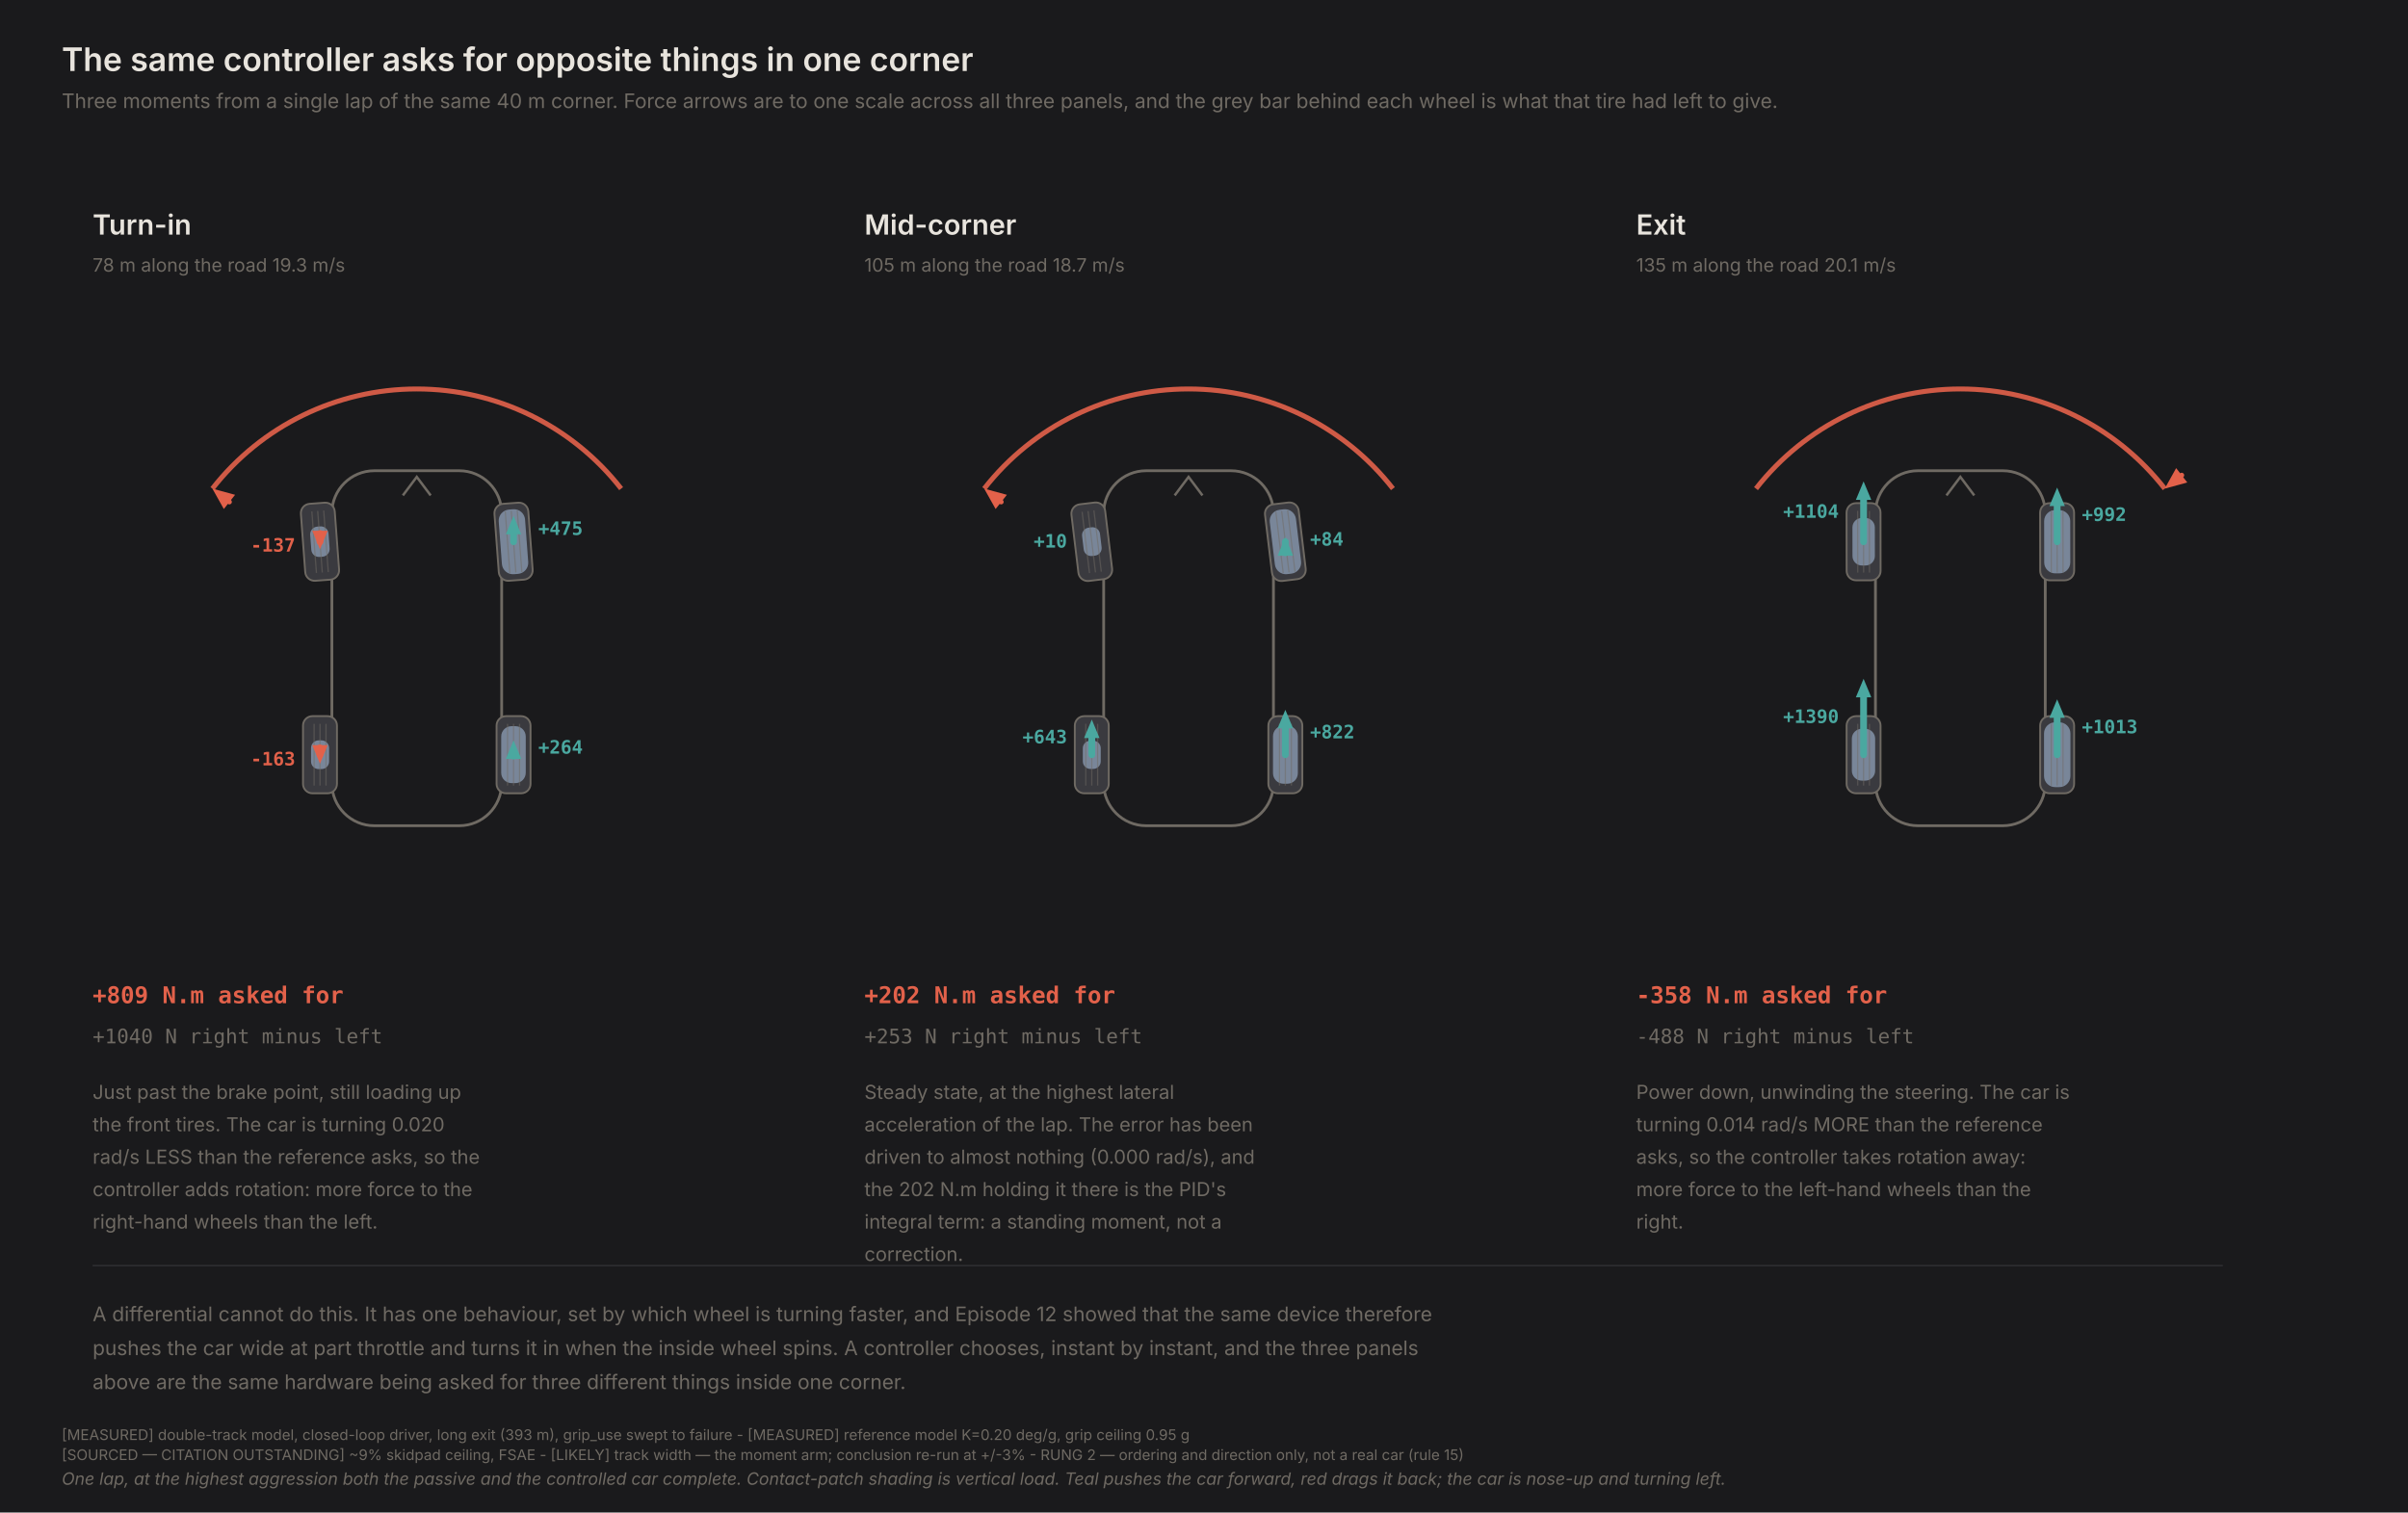
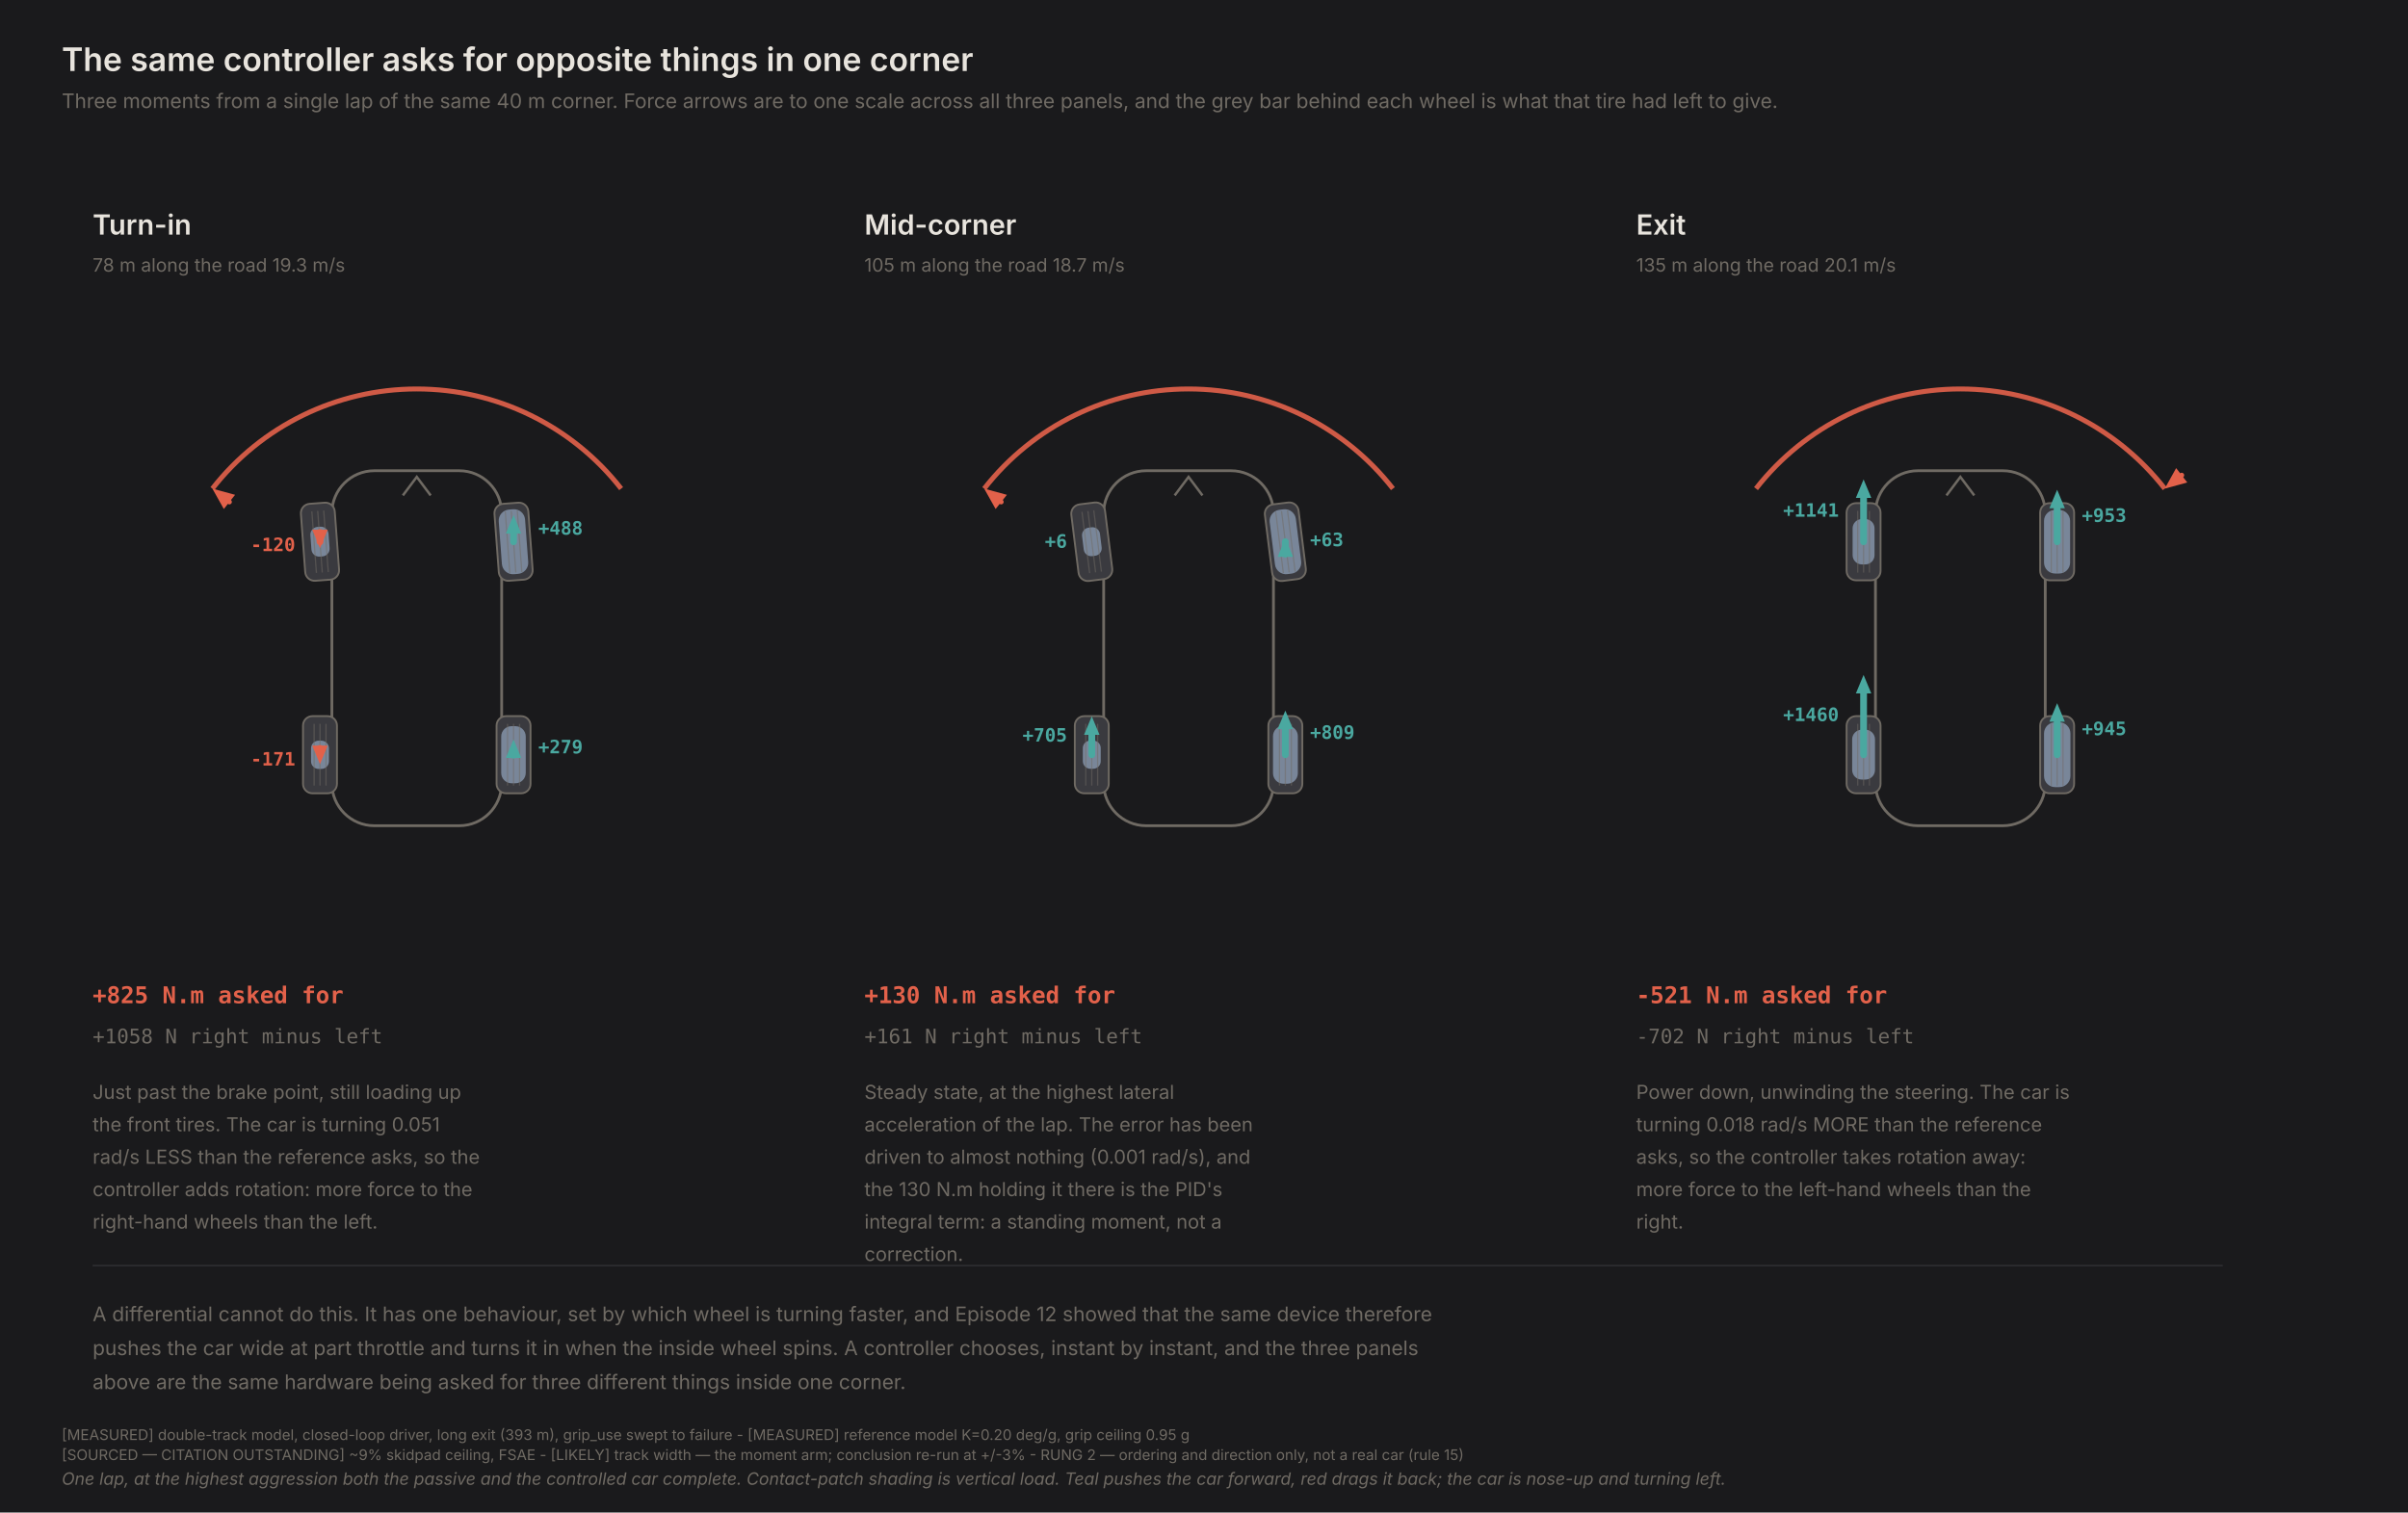
<svg xmlns="http://www.w3.org/2000/svg" width="1560" height="980" viewBox="0 0 1560 980" font-family="Inter, system-ui, sans-serif">
  <rect width="1560" height="980" fill="#1a1a1c" />
  <text x="40" y="46" fill="#e8e4dd" font-size="21" font-weight="600">The same controller asks for opposite things in one corner</text>
  <text x="40" y="70" fill="#6f6a63" font-size="13">Three moments from a single lap of the same 40 m corner. Force arrows are to one scale across all three panels, and the grey bar behind each wheel is what that tire had left to give.</text>
  <text x="60.0" y="152.0" fill="#e8e4dd" font-size="18" text-anchor="start" font-weight="600" font-style="normal">Turn-in</text>
  <text x="60.0" y="176.0" fill="#6f6a63" font-size="12" text-anchor="start" font-weight="normal" font-style="normal">78 m along the road   19.3 m/s</text>
  <g transform="rotate(0.000 270.0 420.0)">
    <rect x="215.0" y="305.0" width="110" height="230" rx="27.5" fill="none" stroke="#6f6a63" stroke-width="1.8" />
    <path d="M 261.0,321.0 L 270.0,309.0 L 279.0,321.0" fill="none" stroke="#6f6a63" stroke-width="1.6" />
-     <g transform="rotate(-4.26 207.3 351.0)">
+     <g transform="rotate(-4.24 207.3 351.0)">
      <rect x="196.3" y="326.0" width="22" height="50" rx="6.1" fill="#3a3a3f" stroke="#6f6a63" stroke-width="1.2" />
-       <rect x="201.3" y="341.1" width="11.9" height="19.7" rx="5.0" fill="#7f8ea3" opacity="0.9" />
+       <rect x="201.4" y="341.3" width="11.8" height="19.3" rx="5.0" fill="#7f8ea3" opacity="0.9" />
      <line x1="203.5" y1="331.0" x2="203.5" y2="371.0" stroke="#6f6a63" stroke-width="0.8" opacity="0.5" />
      <line x1="207.3" y1="331.0" x2="207.3" y2="371.0" stroke="#6f6a63" stroke-width="0.8" opacity="0.5" />
      <line x1="211.2" y1="331.0" x2="211.2" y2="371.0" stroke="#6f6a63" stroke-width="0.8" opacity="0.5" />
    </g>
-     <g transform="rotate(-4.26 332.7 351.0)">
+     <g transform="rotate(-4.24 332.7 351.0)">
      <rect x="321.7" y="326.0" width="22" height="50" rx="6.1" fill="#3a3a3f" stroke="#6f6a63" stroke-width="1.2" />
      <rect x="324.1" y="330.0" width="17.1" height="42.0" rx="7.2" fill="#7f8ea3" opacity="0.9" />
      <line x1="328.8" y1="331.0" x2="328.8" y2="371.0" stroke="#6f6a63" stroke-width="0.8" opacity="0.5" />
      <line x1="332.7" y1="331.0" x2="332.7" y2="371.0" stroke="#6f6a63" stroke-width="0.8" opacity="0.5" />
      <line x1="336.6" y1="331.0" x2="336.6" y2="371.0" stroke="#6f6a63" stroke-width="0.8" opacity="0.5" />
    </g>
    <g transform="rotate(0.00 207.3 489.0)">
      <rect x="196.3" y="464.0" width="22" height="50" rx="6.1" fill="#3a3a3f" stroke="#6f6a63" stroke-width="1.2" />
-       <rect x="201.5" y="479.7" width="11.7" height="18.6" rx="4.9" fill="#7f8ea3" opacity="0.9" />
+       <rect x="201.5" y="479.9" width="11.6" height="18.3" rx="4.9" fill="#7f8ea3" opacity="0.9" />
      <line x1="203.5" y1="469.0" x2="203.5" y2="509.0" stroke="#6f6a63" stroke-width="0.8" opacity="0.5" />
      <line x1="207.3" y1="469.0" x2="207.3" y2="509.0" stroke="#6f6a63" stroke-width="0.8" opacity="0.5" />
      <line x1="211.2" y1="469.0" x2="211.2" y2="509.0" stroke="#6f6a63" stroke-width="0.8" opacity="0.5" />
    </g>
    <g transform="rotate(0.00 332.7 489.0)">
      <rect x="321.7" y="464.0" width="22" height="50" rx="6.1" fill="#3a3a3f" stroke="#6f6a63" stroke-width="1.2" />
-       <rect x="324.7" y="470.5" width="15.9" height="36.9" rx="6.7" fill="#7f8ea3" opacity="0.9" />
+       <rect x="324.7" y="470.5" width="15.9" height="37.0" rx="6.7" fill="#7f8ea3" opacity="0.9" />
      <line x1="328.8" y1="469.0" x2="328.8" y2="509.0" stroke="#6f6a63" stroke-width="0.8" opacity="0.5" />
      <line x1="332.7" y1="469.0" x2="332.7" y2="509.0" stroke="#6f6a63" stroke-width="0.8" opacity="0.5" />
      <line x1="336.6" y1="469.0" x2="336.6" y2="509.0" stroke="#6f6a63" stroke-width="0.8" opacity="0.5" />
    </g>
  </g>
  <g opacity="1.0">
-     <line x1="207.3" y1="351.0" x2="207.3" y2="345.7" stroke="#e2614a" stroke-width="4.4" stroke-linecap="round" />
-     <polygon points="207.3,355.9 212.3,343.9 202.3,343.9" fill="#e2614a" />
-   </g>
-   <text x="191.3" y="357.4" fill="#e2614a" font-size="12" text-anchor="end" font-weight="600" font-style="normal" font-family="ui-monospace, SFMono-Regular, Menlo, monospace">-137</text>
-   <g opacity="1.0">
-     <line x1="332.7" y1="351.0" x2="332.7" y2="344.4" stroke="#4aa8a0" stroke-width="4.4" stroke-linecap="round" />
-     <polygon points="332.7,334.2 327.7,346.2 337.7,346.2" fill="#4aa8a0" />
-   </g>
-   <text x="348.7" y="346.6" fill="#4aa8a0" font-size="12" text-anchor="start" font-weight="600" font-style="normal" font-family="ui-monospace, SFMono-Regular, Menlo, monospace">+475</text>
-   <g opacity="1.0">
-     <line x1="207.3" y1="489.0" x2="207.3" y2="484.6" stroke="#e2614a" stroke-width="4.4" stroke-linecap="round" />
-     <polygon points="207.3,494.8 212.3,482.8 202.3,482.8" fill="#e2614a" />
-   </g>
-   <text x="191.3" y="495.9" fill="#e2614a" font-size="12" text-anchor="end" font-weight="600" font-style="normal" font-family="ui-monospace, SFMono-Regular, Menlo, monospace">-163</text>
-   <g opacity="1.0">
-     <line x1="332.7" y1="489.0" x2="332.7" y2="489.9" stroke="#4aa8a0" stroke-width="4.4" stroke-linecap="round" />
-     <polygon points="332.7,479.7 327.7,491.7 337.7,491.7" fill="#4aa8a0" />
-   </g>
-   <text x="348.7" y="488.3" fill="#4aa8a0" font-size="12" text-anchor="start" font-weight="600" font-style="normal" font-family="ui-monospace, SFMono-Regular, Menlo, monospace">+264</text>
+     <line x1="207.3" y1="351.0" x2="207.3" y2="345.0" stroke="#e2614a" stroke-width="4.4" stroke-linecap="round" />
+     <polygon points="207.3,355.2 212.3,343.2 202.3,343.2" fill="#e2614a" />
+   </g>
+   <text x="191.3" y="357.1" fill="#e2614a" font-size="12" text-anchor="end" font-weight="600" font-style="normal" font-family="ui-monospace, SFMono-Regular, Menlo, monospace">-120</text>
+   <g opacity="1.0">
+     <line x1="332.7" y1="351.0" x2="332.7" y2="343.9" stroke="#4aa8a0" stroke-width="4.4" stroke-linecap="round" />
+     <polygon points="332.7,333.7 327.7,345.7 337.7,345.7" fill="#4aa8a0" />
+   </g>
+   <text x="348.7" y="346.4" fill="#4aa8a0" font-size="12" text-anchor="start" font-weight="600" font-style="normal" font-family="ui-monospace, SFMono-Regular, Menlo, monospace">+488</text>
+   <g opacity="1.0">
+     <line x1="207.3" y1="489.0" x2="207.3" y2="484.9" stroke="#e2614a" stroke-width="4.4" stroke-linecap="round" />
+     <polygon points="207.3,495.1 212.3,483.1 202.3,483.1" fill="#e2614a" />
+   </g>
+   <text x="191.3" y="496.0" fill="#e2614a" font-size="12" text-anchor="end" font-weight="600" font-style="normal" font-family="ui-monospace, SFMono-Regular, Menlo, monospace">-171</text>
+   <g opacity="1.0">
+     <line x1="332.7" y1="489.0" x2="332.7" y2="489.3" stroke="#4aa8a0" stroke-width="4.4" stroke-linecap="round" />
+     <polygon points="332.7,479.1 327.7,491.1 337.7,491.1" fill="#4aa8a0" />
+   </g>
+   <text x="348.7" y="488.1" fill="#4aa8a0" font-size="12" text-anchor="start" font-weight="600" font-style="normal" font-family="ui-monospace, SFMono-Regular, Menlo, monospace">+279</text>
  <path d="M 402.4,316.6 A 168,168 0 0 0 137.6,316.6" fill="none" stroke="#e2614a" stroke-width="3.2" opacity="0.9" />
  <g opacity="1.0">
    <line x1="148.6" y1="325.2" x2="147.0" y2="323.9" stroke="#e2614a" stroke-width="3.2" stroke-linecap="round" />
    <polygon points="137.6,316.6 145.0,329.8 152.3,320.6" fill="#e2614a" />
  </g>
-   <text x="60.0" y="650.0" fill="#e2614a" font-size="15" text-anchor="start" font-weight="600" font-style="normal" font-family="ui-monospace, SFMono-Regular, Menlo, monospace">+809 N.m asked for</text>
-   <text x="60.0" y="676.0" fill="#6f6a63" font-size="13" text-anchor="start" font-weight="normal" font-style="normal" font-family="ui-monospace, SFMono-Regular, Menlo, monospace">+1040 N right minus left</text>
+   <text x="60.0" y="650.0" fill="#e2614a" font-size="15" text-anchor="start" font-weight="600" font-style="normal" font-family="ui-monospace, SFMono-Regular, Menlo, monospace">+825 N.m asked for</text>
+   <text x="60.0" y="676.0" fill="#6f6a63" font-size="13" text-anchor="start" font-weight="normal" font-style="normal" font-family="ui-monospace, SFMono-Regular, Menlo, monospace">+1058 N right minus left</text>
  <text x="60.0" y="712.0" fill="#6f6a63" font-size="12.5" text-anchor="start" font-weight="normal" font-style="normal">Just past the brake point, still loading up</text>
-   <text x="60.0" y="733.0" fill="#6f6a63" font-size="12.5" text-anchor="start" font-weight="normal" font-style="normal">the front tires. The car is turning 0.020</text>
+   <text x="60.0" y="733.0" fill="#6f6a63" font-size="12.5" text-anchor="start" font-weight="normal" font-style="normal">the front tires. The car is turning 0.051</text>
  <text x="60.0" y="754.0" fill="#6f6a63" font-size="12.5" text-anchor="start" font-weight="normal" font-style="normal">rad/s LESS than the reference asks, so the</text>
  <text x="60.0" y="775.0" fill="#6f6a63" font-size="12.5" text-anchor="start" font-weight="normal" font-style="normal">controller adds rotation: more force to the</text>
  <text x="60.0" y="796.0" fill="#6f6a63" font-size="12.5" text-anchor="start" font-weight="normal" font-style="normal">right-hand wheels than the left.</text>
  <text x="560.0" y="152.0" fill="#e8e4dd" font-size="18" text-anchor="start" font-weight="600" font-style="normal">Mid-corner</text>
  <text x="560.0" y="176.0" fill="#6f6a63" font-size="12" text-anchor="start" font-weight="normal" font-style="normal">105 m along the road   18.7 m/s</text>
  <g transform="rotate(0.000 770.0 420.0)">
    <rect x="715.0" y="305.0" width="110" height="230" rx="27.5" fill="none" stroke="#6f6a63" stroke-width="1.8" />
    <path d="M 761.0,321.0 L 770.0,309.0 L 779.0,321.0" fill="none" stroke="#6f6a63" stroke-width="1.6" />
-     <g transform="rotate(-6.86 707.3 351.0)">
+     <g transform="rotate(-7.12 707.3 351.0)">
      <rect x="696.3" y="326.0" width="22" height="50" rx="6.1" fill="#3a3a3f" stroke="#6f6a63" stroke-width="1.2" />
-       <rect x="701.5" y="341.7" width="11.7" height="18.5" rx="4.9" fill="#7f8ea3" opacity="0.9" />
+       <rect x="701.5" y="341.7" width="11.7" height="18.6" rx="4.9" fill="#7f8ea3" opacity="0.9" />
      <line x1="703.4" y1="331.0" x2="703.4" y2="371.0" stroke="#6f6a63" stroke-width="0.8" opacity="0.5" />
      <line x1="707.3" y1="331.0" x2="707.3" y2="371.0" stroke="#6f6a63" stroke-width="0.8" opacity="0.5" />
      <line x1="711.1" y1="331.0" x2="711.1" y2="371.0" stroke="#6f6a63" stroke-width="0.8" opacity="0.5" />
    </g>
-     <g transform="rotate(-6.86 832.7 351.0)">
+     <g transform="rotate(-7.12 832.7 351.0)">
      <rect x="821.7" y="326.0" width="22" height="50" rx="6.1" fill="#3a3a3f" stroke="#6f6a63" stroke-width="1.2" />
      <rect x="824.2" y="330.0" width="17.1" height="42.0" rx="7.2" fill="#7f8ea3" opacity="0.9" />
      <line x1="828.9" y1="331.0" x2="828.9" y2="371.0" stroke="#6f6a63" stroke-width="0.8" opacity="0.5" />
      <line x1="832.7" y1="331.0" x2="832.7" y2="371.0" stroke="#6f6a63" stroke-width="0.8" opacity="0.5" />
      <line x1="836.6" y1="331.0" x2="836.6" y2="371.0" stroke="#6f6a63" stroke-width="0.8" opacity="0.5" />
    </g>
    <g transform="rotate(0.00 707.3 489.0)">
      <rect x="696.3" y="464.0" width="22" height="50" rx="6.1" fill="#3a3a3f" stroke="#6f6a63" stroke-width="1.2" />
-       <rect x="701.5" y="479.9" width="11.6" height="18.3" rx="4.9" fill="#7f8ea3" opacity="0.9" />
+       <rect x="701.5" y="479.8" width="11.6" height="18.3" rx="4.9" fill="#7f8ea3" opacity="0.9" />
      <line x1="703.4" y1="469.0" x2="703.4" y2="509.0" stroke="#6f6a63" stroke-width="0.8" opacity="0.5" />
      <line x1="707.3" y1="469.0" x2="707.3" y2="509.0" stroke="#6f6a63" stroke-width="0.8" opacity="0.5" />
      <line x1="711.1" y1="469.0" x2="711.1" y2="509.0" stroke="#6f6a63" stroke-width="0.8" opacity="0.5" />
    </g>
    <g transform="rotate(0.00 832.7 489.0)">
      <rect x="821.7" y="464.0" width="22" height="50" rx="6.1" fill="#3a3a3f" stroke="#6f6a63" stroke-width="1.2" />
      <rect x="824.7" y="470.2" width="16.1" height="37.6" rx="6.8" fill="#7f8ea3" opacity="0.9" />
      <line x1="828.9" y1="469.0" x2="828.9" y2="509.0" stroke="#6f6a63" stroke-width="0.8" opacity="0.5" />
      <line x1="832.7" y1="469.0" x2="832.7" y2="509.0" stroke="#6f6a63" stroke-width="0.8" opacity="0.5" />
      <line x1="836.6" y1="469.0" x2="836.6" y2="509.0" stroke="#6f6a63" stroke-width="0.8" opacity="0.5" />
    </g>
  </g>
-   <text x="691.3" y="354.8" fill="#4aa8a0" font-size="12" text-anchor="end" font-weight="600" font-style="normal" font-family="ui-monospace, SFMono-Regular, Menlo, monospace">+10</text>
-   <g opacity="1.0">
-     <line x1="832.7" y1="351.0" x2="832.7" y2="358.2" stroke="#4aa8a0" stroke-width="4.4" stroke-linecap="round" />
-     <polygon points="832.7,348.0 827.7,360.0 837.7,360.0" fill="#4aa8a0" />
-   </g>
-   <text x="848.7" y="353.5" fill="#4aa8a0" font-size="12" text-anchor="start" font-weight="600" font-style="normal" font-family="ui-monospace, SFMono-Regular, Menlo, monospace">+84</text>
-   <g opacity="1.0">
-     <line x1="707.3" y1="489.0" x2="707.3" y2="476.4" stroke="#4aa8a0" stroke-width="4.4" stroke-linecap="round" />
-     <polygon points="707.3,466.2 702.3,478.2 712.3,478.2" fill="#4aa8a0" />
-   </g>
-   <text x="691.3" y="481.6" fill="#4aa8a0" font-size="12" text-anchor="end" font-weight="600" font-style="normal" font-family="ui-monospace, SFMono-Regular, Menlo, monospace">+643</text>
-   <g opacity="1.0">
-     <line x1="832.7" y1="489.0" x2="832.7" y2="470.1" stroke="#4aa8a0" stroke-width="4.4" stroke-linecap="round" />
-     <polygon points="832.7,459.9 827.7,471.9 837.7,471.9" fill="#4aa8a0" />
-   </g>
-   <text x="848.7" y="478.4" fill="#4aa8a0" font-size="12" text-anchor="start" font-weight="600" font-style="normal" font-family="ui-monospace, SFMono-Regular, Menlo, monospace">+822</text>
+   <text x="691.3" y="354.9" fill="#4aa8a0" font-size="12" text-anchor="end" font-weight="600" font-style="normal" font-family="ui-monospace, SFMono-Regular, Menlo, monospace">+6</text>
+   <g opacity="1.0">
+     <line x1="832.7" y1="351.0" x2="832.7" y2="359.0" stroke="#4aa8a0" stroke-width="4.4" stroke-linecap="round" />
+     <polygon points="832.7,348.8 827.7,360.8 837.7,360.8" fill="#4aa8a0" />
+   </g>
+   <text x="848.7" y="353.9" fill="#4aa8a0" font-size="12" text-anchor="start" font-weight="600" font-style="normal" font-family="ui-monospace, SFMono-Regular, Menlo, monospace">+63</text>
+   <g opacity="1.0">
+     <line x1="707.3" y1="489.0" x2="707.3" y2="474.3" stroke="#4aa8a0" stroke-width="4.4" stroke-linecap="round" />
+     <polygon points="707.3,464.1 702.3,476.1 712.3,476.1" fill="#4aa8a0" />
+   </g>
+   <text x="691.3" y="480.5" fill="#4aa8a0" font-size="12" text-anchor="end" font-weight="600" font-style="normal" font-family="ui-monospace, SFMono-Regular, Menlo, monospace">+705</text>
+   <g opacity="1.0">
+     <line x1="832.7" y1="489.0" x2="832.7" y2="470.6" stroke="#4aa8a0" stroke-width="4.4" stroke-linecap="round" />
+     <polygon points="832.7,460.4 827.7,472.4 837.7,472.4" fill="#4aa8a0" />
+   </g>
+   <text x="848.7" y="478.7" fill="#4aa8a0" font-size="12" text-anchor="start" font-weight="600" font-style="normal" font-family="ui-monospace, SFMono-Regular, Menlo, monospace">+809</text>
  <path d="M 902.4,316.6 A 168,168 0 0 0 637.6,316.6" fill="none" stroke="#e2614a" stroke-width="3.2" opacity="0.9" />
  <g opacity="1.0">
    <line x1="648.6" y1="325.2" x2="647.0" y2="323.9" stroke="#e2614a" stroke-width="3.2" stroke-linecap="round" />
    <polygon points="637.6,316.6 645.0,329.8 652.3,320.6" fill="#e2614a" />
  </g>
-   <text x="560.0" y="650.0" fill="#e2614a" font-size="15" text-anchor="start" font-weight="600" font-style="normal" font-family="ui-monospace, SFMono-Regular, Menlo, monospace">+202 N.m asked for</text>
-   <text x="560.0" y="676.0" fill="#6f6a63" font-size="13" text-anchor="start" font-weight="normal" font-style="normal" font-family="ui-monospace, SFMono-Regular, Menlo, monospace">+253 N right minus left</text>
+   <text x="560.0" y="650.0" fill="#e2614a" font-size="15" text-anchor="start" font-weight="600" font-style="normal" font-family="ui-monospace, SFMono-Regular, Menlo, monospace">+130 N.m asked for</text>
+   <text x="560.0" y="676.0" fill="#6f6a63" font-size="13" text-anchor="start" font-weight="normal" font-style="normal" font-family="ui-monospace, SFMono-Regular, Menlo, monospace">+161 N right minus left</text>
  <text x="560.0" y="712.0" fill="#6f6a63" font-size="12.5" text-anchor="start" font-weight="normal" font-style="normal">Steady state, at the highest lateral</text>
  <text x="560.0" y="733.0" fill="#6f6a63" font-size="12.5" text-anchor="start" font-weight="normal" font-style="normal">acceleration of the lap. The error has been</text>
-   <text x="560.0" y="754.0" fill="#6f6a63" font-size="12.5" text-anchor="start" font-weight="normal" font-style="normal">driven to almost nothing (0.000 rad/s), and</text>
-   <text x="560.0" y="775.0" fill="#6f6a63" font-size="12.5" text-anchor="start" font-weight="normal" font-style="normal">the 202 N.m holding it there is the PID's</text>
+   <text x="560.0" y="754.0" fill="#6f6a63" font-size="12.5" text-anchor="start" font-weight="normal" font-style="normal">driven to almost nothing (0.001 rad/s), and</text>
+   <text x="560.0" y="775.0" fill="#6f6a63" font-size="12.5" text-anchor="start" font-weight="normal" font-style="normal">the 130 N.m holding it there is the PID's</text>
  <text x="560.0" y="796.0" fill="#6f6a63" font-size="12.5" text-anchor="start" font-weight="normal" font-style="normal">integral term: a standing moment, not a</text>
  <text x="560.0" y="817.0" fill="#6f6a63" font-size="12.5" text-anchor="start" font-weight="normal" font-style="normal">correction.</text>
  <text x="1060.0" y="152.0" fill="#e8e4dd" font-size="18" text-anchor="start" font-weight="600" font-style="normal">Exit</text>
  <text x="1060.0" y="176.0" fill="#6f6a63" font-size="12" text-anchor="start" font-weight="normal" font-style="normal">135 m along the road   20.1 m/s</text>
  <g transform="rotate(0.000 1270.0 420.0)">
    <rect x="1215.0" y="305.0" width="110" height="230" rx="27.5" fill="none" stroke="#6f6a63" stroke-width="1.8" />
    <path d="M 1261.0,321.0 L 1270.0,309.0 L 1279.0,321.0" fill="none" stroke="#6f6a63" stroke-width="1.6" />
-     <g transform="rotate(-0.08 1207.3 351.0)">
+     <g transform="rotate(-0.02 1207.3 351.0)">
      <rect x="1196.3" y="326.0" width="22" height="50" rx="6.1" fill="#3a3a3f" stroke="#6f6a63" stroke-width="1.2" />
-       <rect x="1200.1" y="335.6" width="14.5" height="30.8" rx="6.1" fill="#7f8ea3" opacity="0.9" />
+       <rect x="1200.2" y="336.3" width="14.2" height="29.4" rx="6.0" fill="#7f8ea3" opacity="0.9" />
      <line x1="1203.5" y1="331.0" x2="1203.5" y2="371.0" stroke="#6f6a63" stroke-width="0.8" opacity="0.5" />
      <line x1="1207.3" y1="331.0" x2="1207.3" y2="371.0" stroke="#6f6a63" stroke-width="0.8" opacity="0.5" />
      <line x1="1211.1" y1="331.0" x2="1211.1" y2="371.0" stroke="#6f6a63" stroke-width="0.8" opacity="0.5" />
    </g>
-     <g transform="rotate(-0.08 1332.7 351.0)">
+     <g transform="rotate(-0.02 1332.7 351.0)">
      <rect x="1321.7" y="326.0" width="22" height="50" rx="6.1" fill="#3a3a3f" stroke="#6f6a63" stroke-width="1.2" />
-       <rect x="1324.3" y="330.5" width="16.9" height="41.0" rx="7.1" fill="#7f8ea3" opacity="0.9" />
+       <rect x="1324.2" y="330.4" width="16.9" height="41.2" rx="7.1" fill="#7f8ea3" opacity="0.9" />
      <line x1="1328.9" y1="331.0" x2="1328.9" y2="371.0" stroke="#6f6a63" stroke-width="0.8" opacity="0.5" />
      <line x1="1332.7" y1="331.0" x2="1332.7" y2="371.0" stroke="#6f6a63" stroke-width="0.8" opacity="0.5" />
      <line x1="1336.5" y1="331.0" x2="1336.5" y2="371.0" stroke="#6f6a63" stroke-width="0.8" opacity="0.5" />
    </g>
    <g transform="rotate(0.00 1207.3 489.0)">
      <rect x="1196.3" y="464.0" width="22" height="50" rx="6.1" fill="#3a3a3f" stroke="#6f6a63" stroke-width="1.2" />
-       <rect x="1199.7" y="472.2" width="15.1" height="33.6" rx="6.4" fill="#7f8ea3" opacity="0.9" />
+       <rect x="1199.9" y="472.8" width="14.8" height="32.3" rx="6.2" fill="#7f8ea3" opacity="0.9" />
      <line x1="1203.5" y1="469.0" x2="1203.5" y2="509.0" stroke="#6f6a63" stroke-width="0.8" opacity="0.5" />
      <line x1="1207.3" y1="469.0" x2="1207.3" y2="509.0" stroke="#6f6a63" stroke-width="0.8" opacity="0.5" />
      <line x1="1211.1" y1="469.0" x2="1211.1" y2="509.0" stroke="#6f6a63" stroke-width="0.8" opacity="0.5" />
    </g>
    <g transform="rotate(0.00 1332.7 489.0)">
      <rect x="1321.7" y="464.0" width="22" height="50" rx="6.1" fill="#3a3a3f" stroke="#6f6a63" stroke-width="1.2" />
      <rect x="1324.2" y="468.0" width="17.1" height="42.0" rx="7.2" fill="#7f8ea3" opacity="0.9" />
      <line x1="1328.9" y1="469.0" x2="1328.9" y2="509.0" stroke="#6f6a63" stroke-width="0.8" opacity="0.5" />
      <line x1="1332.7" y1="469.0" x2="1332.7" y2="509.0" stroke="#6f6a63" stroke-width="0.8" opacity="0.5" />
      <line x1="1336.5" y1="469.0" x2="1336.5" y2="509.0" stroke="#6f6a63" stroke-width="0.8" opacity="0.5" />
    </g>
  </g>
  <g opacity="1.0">
-     <line x1="1207.3" y1="351.0" x2="1207.3" y2="322.1" stroke="#4aa8a0" stroke-width="4.4" stroke-linecap="round" />
-     <polygon points="1207.3,311.9 1202.3,323.9 1212.3,323.9" fill="#4aa8a0" />
-   </g>
-   <text x="1191.3" y="335.5" fill="#4aa8a0" font-size="12" text-anchor="end" font-weight="600" font-style="normal" font-family="ui-monospace, SFMono-Regular, Menlo, monospace">+1104</text>
-   <g opacity="1.0">
-     <line x1="1332.7" y1="351.0" x2="1332.7" y2="326.1" stroke="#4aa8a0" stroke-width="4.4" stroke-linecap="round" />
-     <polygon points="1332.7,315.9 1327.7,327.9 1337.7,327.9" fill="#4aa8a0" />
-   </g>
-   <text x="1348.7" y="337.5" fill="#4aa8a0" font-size="12" text-anchor="start" font-weight="600" font-style="normal" font-family="ui-monospace, SFMono-Regular, Menlo, monospace">+992</text>
-   <g opacity="1.0">
-     <line x1="1207.3" y1="489.0" x2="1207.3" y2="450.0" stroke="#4aa8a0" stroke-width="4.4" stroke-linecap="round" />
-     <polygon points="1207.3,439.8 1202.3,451.8 1212.3,451.8" fill="#4aa8a0" />
-   </g>
-   <text x="1191.3" y="468.4" fill="#4aa8a0" font-size="12" text-anchor="end" font-weight="600" font-style="normal" font-family="ui-monospace, SFMono-Regular, Menlo, monospace">+1390</text>
-   <g opacity="1.0">
-     <line x1="1332.7" y1="489.0" x2="1332.7" y2="463.3" stroke="#4aa8a0" stroke-width="4.4" stroke-linecap="round" />
-     <polygon points="1332.7,453.1 1327.7,465.1 1337.7,465.1" fill="#4aa8a0" />
-   </g>
-   <text x="1348.7" y="475.1" fill="#4aa8a0" font-size="12" text-anchor="start" font-weight="600" font-style="normal" font-family="ui-monospace, SFMono-Regular, Menlo, monospace">+1013</text>
+     <line x1="1207.3" y1="351.0" x2="1207.3" y2="320.8" stroke="#4aa8a0" stroke-width="4.4" stroke-linecap="round" />
+     <polygon points="1207.3,310.6 1202.3,322.6 1212.3,322.6" fill="#4aa8a0" />
+   </g>
+   <text x="1191.3" y="334.8" fill="#4aa8a0" font-size="12" text-anchor="end" font-weight="600" font-style="normal" font-family="ui-monospace, SFMono-Regular, Menlo, monospace">+1141</text>
+   <g opacity="1.0">
+     <line x1="1332.7" y1="351.0" x2="1332.7" y2="327.5" stroke="#4aa8a0" stroke-width="4.4" stroke-linecap="round" />
+     <polygon points="1332.7,317.3 1327.7,329.3 1337.7,329.3" fill="#4aa8a0" />
+   </g>
+   <text x="1348.7" y="338.1" fill="#4aa8a0" font-size="12" text-anchor="start" font-weight="600" font-style="normal" font-family="ui-monospace, SFMono-Regular, Menlo, monospace">+953</text>
+   <g opacity="1.0">
+     <line x1="1207.3" y1="489.0" x2="1207.3" y2="447.5" stroke="#4aa8a0" stroke-width="4.4" stroke-linecap="round" />
+     <polygon points="1207.3,437.3 1202.3,449.3 1212.3,449.3" fill="#4aa8a0" />
+   </g>
+   <text x="1191.3" y="467.2" fill="#4aa8a0" font-size="12" text-anchor="end" font-weight="600" font-style="normal" font-family="ui-monospace, SFMono-Regular, Menlo, monospace">+1460</text>
+   <g opacity="1.0">
+     <line x1="1332.7" y1="489.0" x2="1332.7" y2="465.8" stroke="#4aa8a0" stroke-width="4.4" stroke-linecap="round" />
+     <polygon points="1332.7,455.6 1327.7,467.6 1337.7,467.6" fill="#4aa8a0" />
+   </g>
+   <text x="1348.7" y="476.3" fill="#4aa8a0" font-size="12" text-anchor="start" font-weight="600" font-style="normal" font-family="ui-monospace, SFMono-Regular, Menlo, monospace">+945</text>
  <path d="M 1137.6,316.6 A 168,168 0 0 1 1402.4,316.6" fill="none" stroke="#e2614a" stroke-width="3.2" opacity="0.9" />
  <g opacity="1.0">
    <line x1="1413.4" y1="307.9" x2="1411.8" y2="309.2" stroke="#e2614a" stroke-width="3.2" stroke-linecap="round" />
    <polygon points="1402.4,316.6 1417.0,312.6 1409.8,303.3" fill="#e2614a" />
  </g>
-   <text x="1060.0" y="650.0" fill="#e2614a" font-size="15" text-anchor="start" font-weight="600" font-style="normal" font-family="ui-monospace, SFMono-Regular, Menlo, monospace">-358 N.m asked for</text>
-   <text x="1060.0" y="676.0" fill="#6f6a63" font-size="13" text-anchor="start" font-weight="normal" font-style="normal" font-family="ui-monospace, SFMono-Regular, Menlo, monospace">-488 N right minus left</text>
+   <text x="1060.0" y="650.0" fill="#e2614a" font-size="15" text-anchor="start" font-weight="600" font-style="normal" font-family="ui-monospace, SFMono-Regular, Menlo, monospace">-521 N.m asked for</text>
+   <text x="1060.0" y="676.0" fill="#6f6a63" font-size="13" text-anchor="start" font-weight="normal" font-style="normal" font-family="ui-monospace, SFMono-Regular, Menlo, monospace">-702 N right minus left</text>
  <text x="1060.0" y="712.0" fill="#6f6a63" font-size="12.5" text-anchor="start" font-weight="normal" font-style="normal">Power down, unwinding the steering. The car is</text>
-   <text x="1060.0" y="733.0" fill="#6f6a63" font-size="12.5" text-anchor="start" font-weight="normal" font-style="normal">turning 0.014 rad/s MORE than the reference</text>
+   <text x="1060.0" y="733.0" fill="#6f6a63" font-size="12.5" text-anchor="start" font-weight="normal" font-style="normal">turning 0.018 rad/s MORE than the reference</text>
  <text x="1060.0" y="754.0" fill="#6f6a63" font-size="12.5" text-anchor="start" font-weight="normal" font-style="normal">asks, so the controller takes rotation away:</text>
  <text x="1060.0" y="775.0" fill="#6f6a63" font-size="12.5" text-anchor="start" font-weight="normal" font-style="normal">more force to the left-hand wheels than the</text>
  <text x="1060.0" y="796.0" fill="#6f6a63" font-size="12.5" text-anchor="start" font-weight="normal" font-style="normal">right.</text>
  <line x1="60.0" y1="820.0" x2="1440.0" y2="820.0" stroke="#2e2e31" stroke-width="1.0" />
  <text x="60.0" y="856.0" fill="#6f6a63" font-size="13" text-anchor="start" font-weight="normal" font-style="normal">A differential cannot do this. It has one behaviour, set by which wheel is turning faster, and Episode 12 showed that the same device therefore</text>
  <text x="60.0" y="878.0" fill="#6f6a63" font-size="13" text-anchor="start" font-weight="normal" font-style="normal">pushes the car wide at part throttle and turns it in when the inside wheel spins. A controller chooses, instant by instant, and the three panels</text>
  <text x="60.0" y="900.0" fill="#6f6a63" font-size="13" text-anchor="start" font-weight="normal" font-style="normal">above are the same hardware being asked for three different things inside one corner.</text>
  <text x="40.0" y="933.0" fill="#6f6a63" font-size="9.5" text-anchor="start" font-weight="normal" font-style="normal">[MEASURED] double-track model, closed-loop driver, long exit (393 m), grip_use swept to failure  -  [MEASURED] reference model K=0.20 deg/g, grip ceiling 0.95 g</text>
  <text x="40.0" y="946.0" fill="#6f6a63" font-size="9.5" text-anchor="start" font-weight="normal" font-style="normal">[SOURCED — CITATION OUTSTANDING] ~9% skidpad ceiling, FSAE  -  [LIKELY] track width — the moment arm; conclusion re-run at +/-3%  -  RUNG 2 — ordering and direction only, not a real car (rule 15)</text>
  <text x="40" y="962" fill="#6f6a63" font-size="11" font-style="italic">One lap, at the highest aggression both the passive and the controlled car complete. Contact-patch shading is vertical load. Teal pushes the car forward, red drags it back; the car is nose-up and turning left.</text>
</svg>
